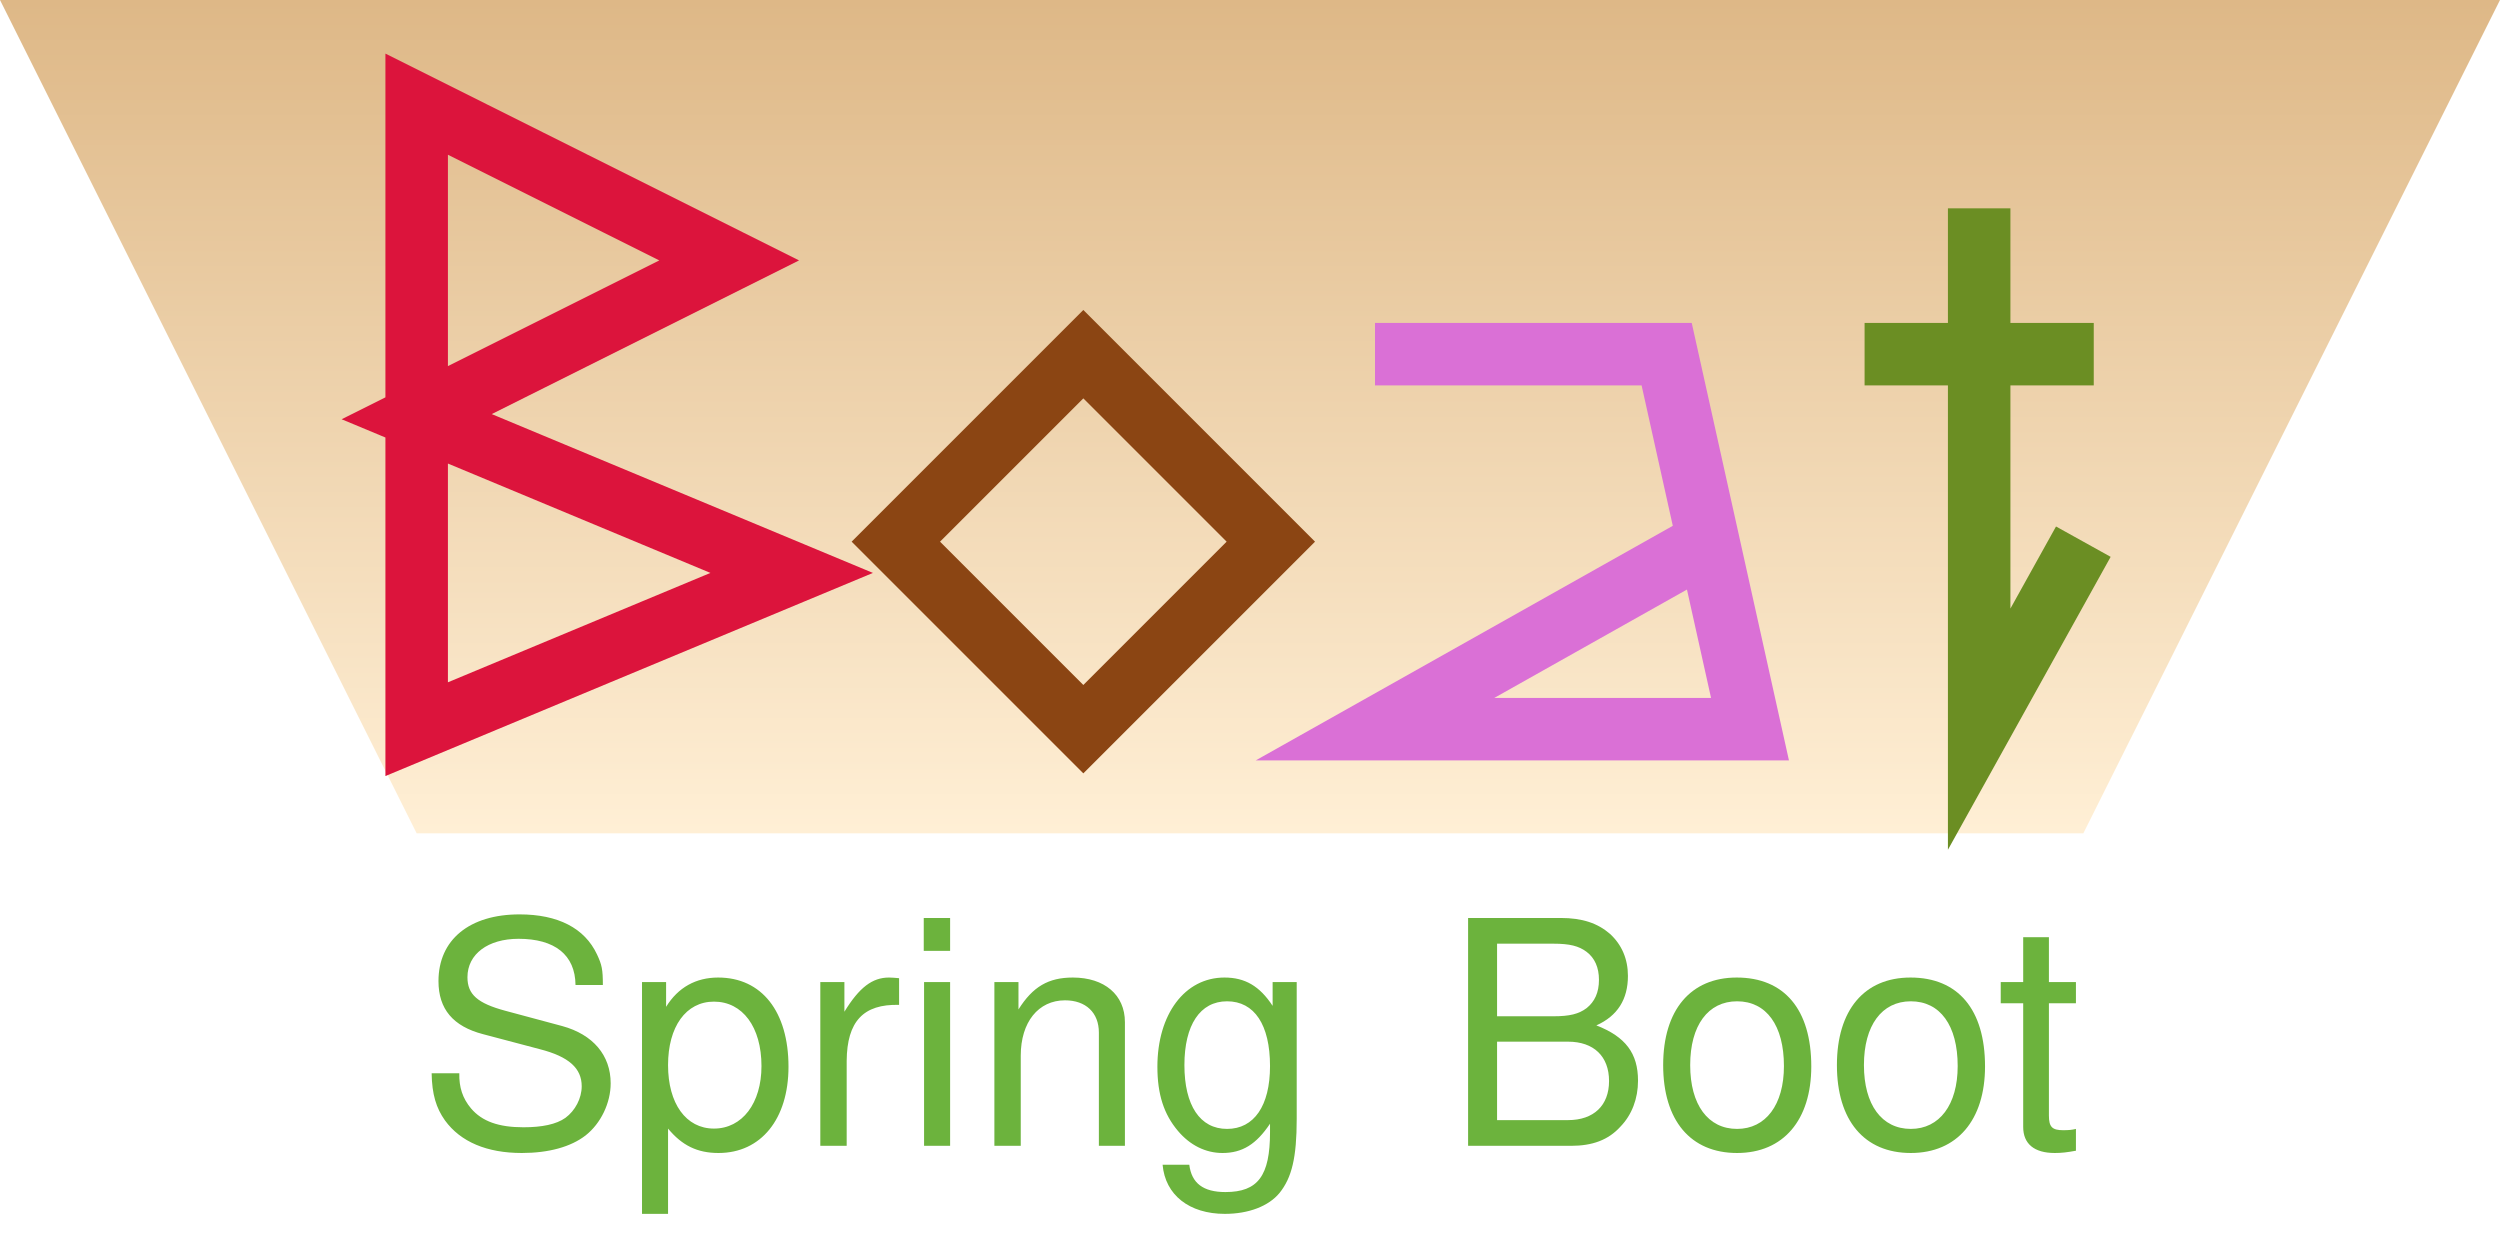
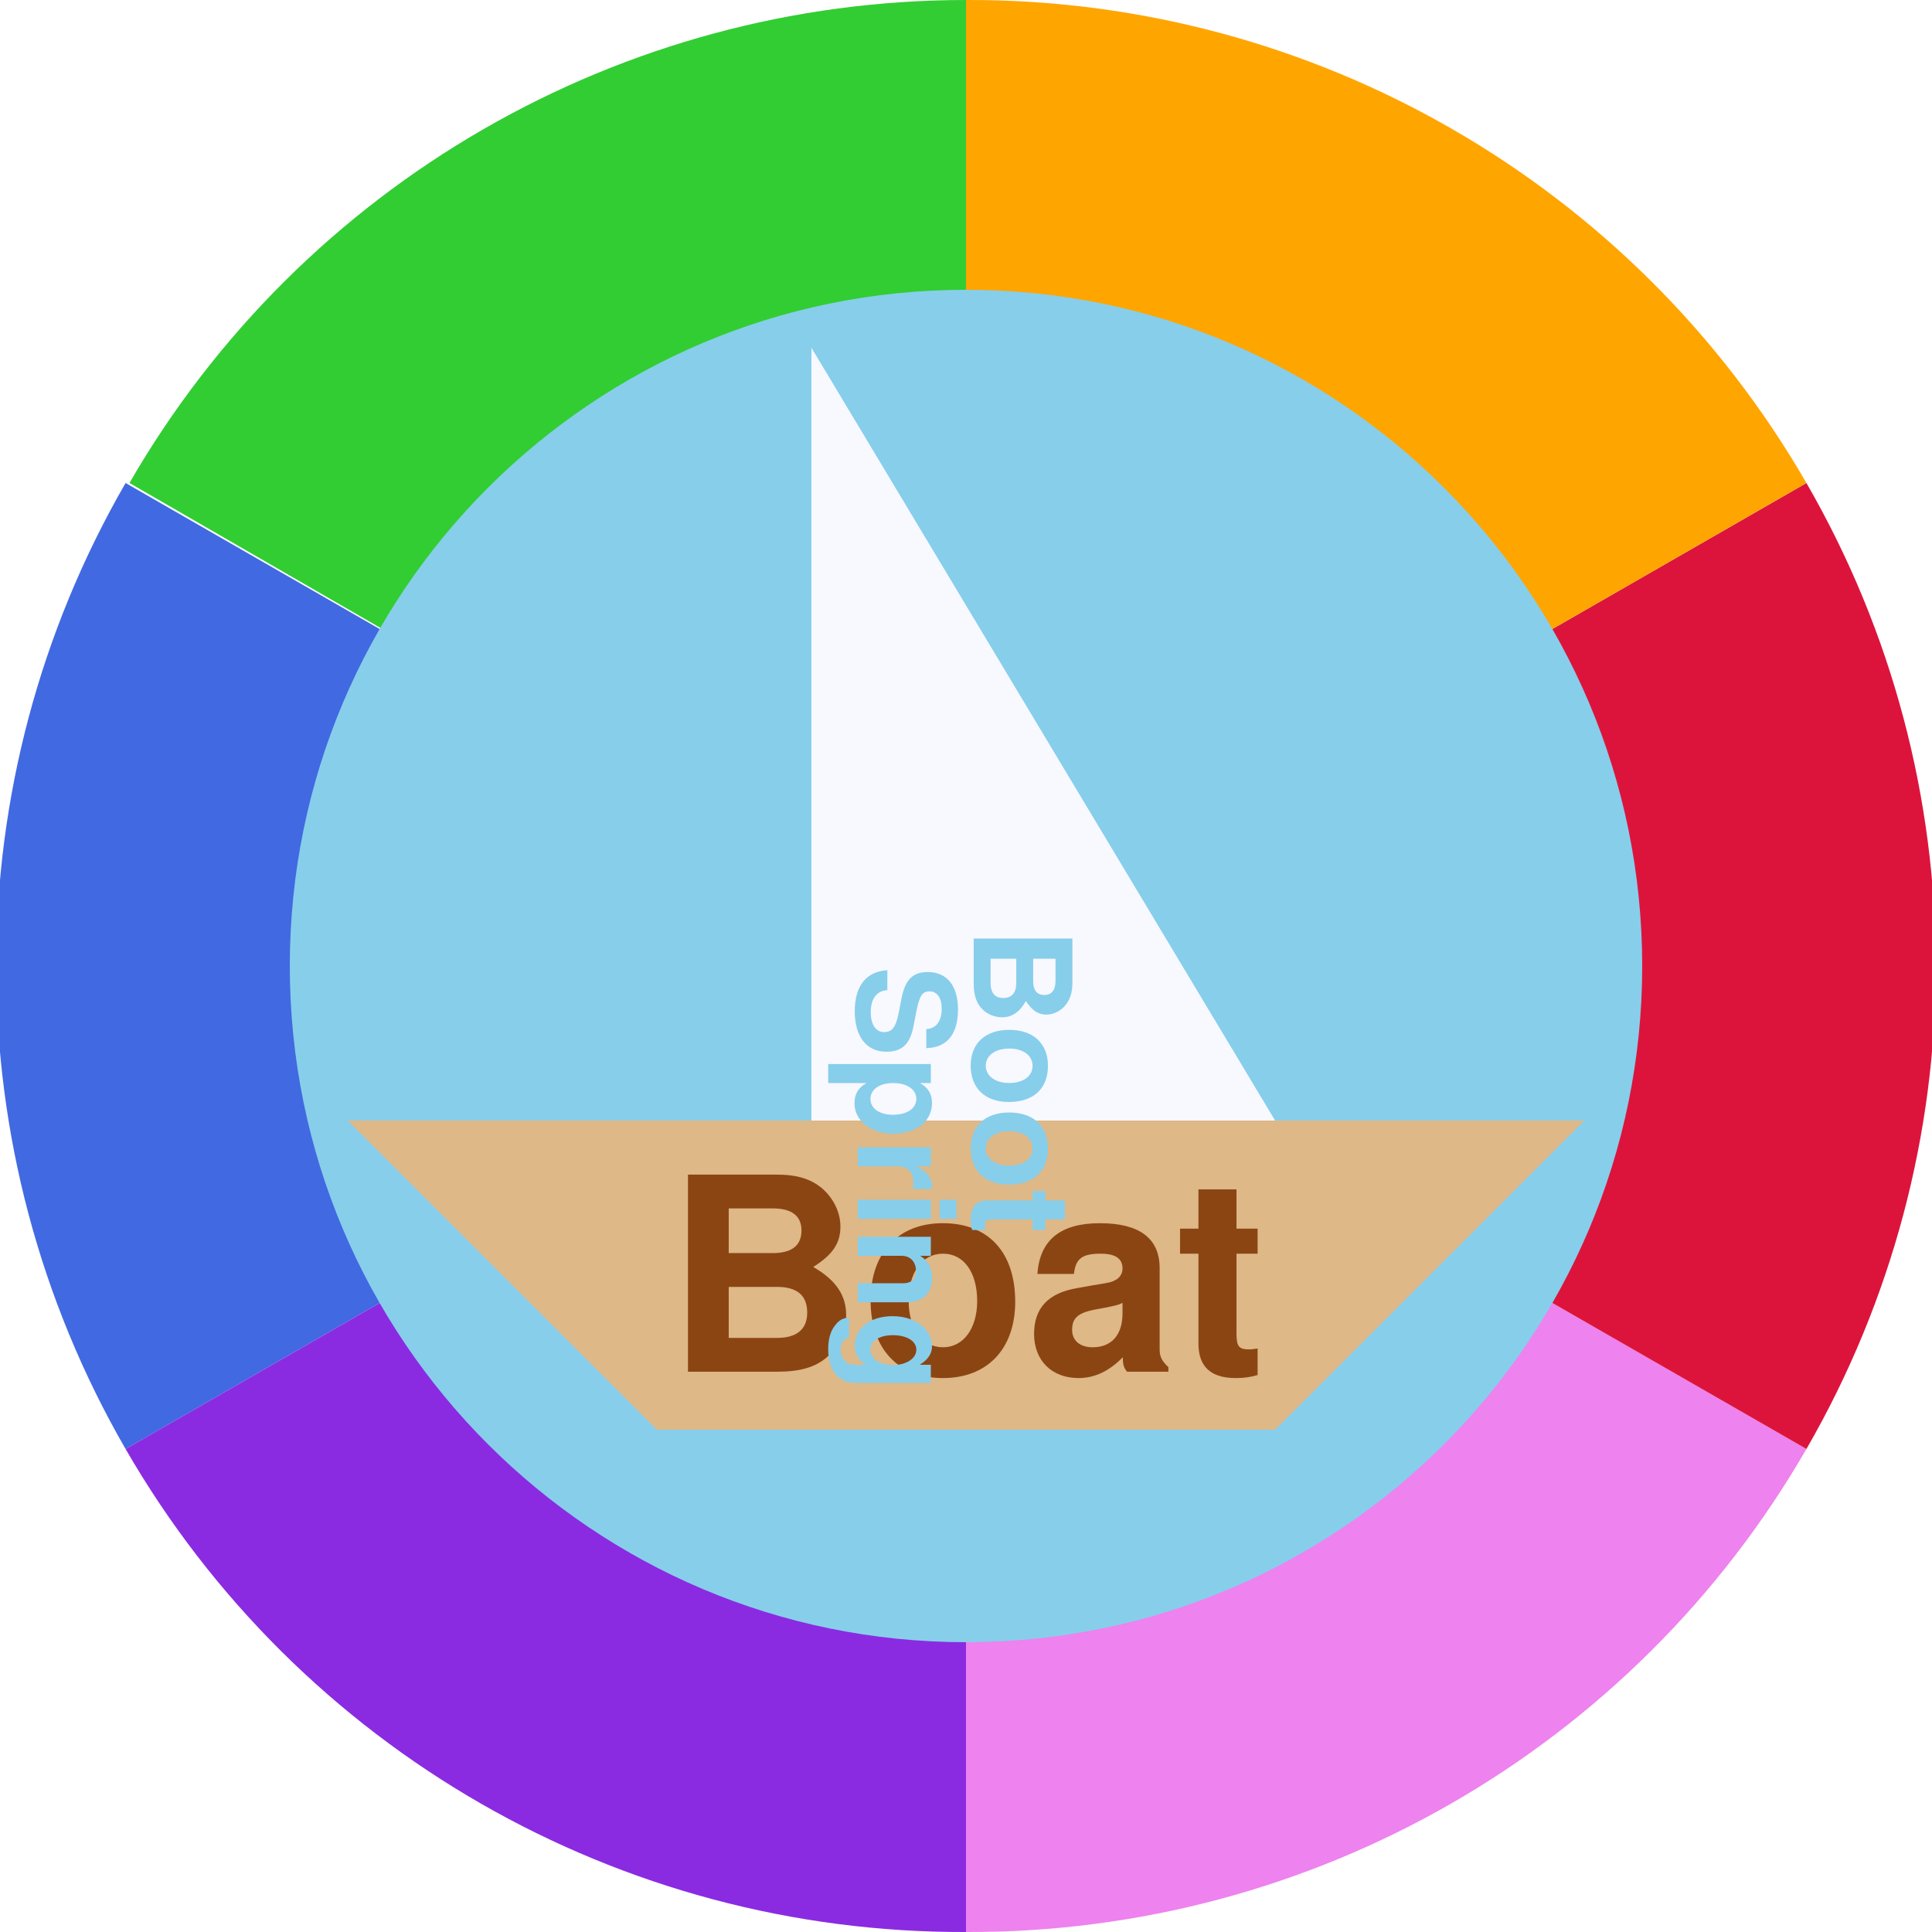
- <svg xmlns="http://www.w3.org/2000/svg" width="120" height="60">
-   <g>
-     <g id="group-boat" fill="url(#color-boat)">
-       <path id="element-boat" d="M0,0 l120,0 l-20,40 l-80,0 z" />
-       <g id="group-boat-chars" stroke-width="3" stroke-miterlimit="100" fill="none">
-         <path id="element-B" d="M29,35 m-9,-30 l15,7.5 l-15,7.5 l18,7.5 l-18,7.5 z" stroke="Crimson" />
-         <path id="element-o" d="M52,35 m-9,-9 l9,-9 l9,9 l-9,9 z" stroke="SaddleBrown" />
-         <path id="element-a" d="M75,35 m-9,-18 l14,0 l4,18 l-18,0 l16,-9" stroke="Orchid" />
-         <path id="element-t" d="M94.5,35 m-5,-18 l11,0 m-5.5,-7 l0,25 l5,-9" stroke="OliveDrab" />
-       </g>
-     </g>
-     <g id="group-spring" font-family="Helvetica, Arial, sans-serif" font-size="15" fill="#6CB33D">
-       <text id="element-spring" x="20" y="55" text-anchor="start">
-         Spring
-       </text>
-       <text id="element-boot" x="100" y="55" text-anchor="end">
-         Boot
-       </text>
-     </g>
+ <svg xmlns="http://www.w3.org/2000/svg" width="100" height="100">
+   <g id="group-color" stroke="none" stroke-width="none">
+     <path id="element-color-1" d="M50,50 m0,-50 a50,50,1,0,0,-43.3,25 L50,50 z" fill="LimeGreen" />
+     <path id="element-color-2" d="M50,50 m-43.5,-25 a50,50,1,0,0,0,50 L50,50 z" fill="RoyalBlue" />
+     <path id="element-color-3" d="M50,50 m-43.5,25 a50,50,1,0,0,43.5,25 L50,50 z" fill="BlueViolet" />
+     <path id="element-color-4" d="M50,50 m0,50 a50,50,1,0,0,43.5,-25 L50,50 z" fill="Violet" />
+     <path id="element-color-5" d="M50,50 m43.5,25 a50,50,1,0,0,0,-50 L50,50 z" fill="Crimson" />
+     <path id="element-color-6" d="M50,50 m43.5,-25 a50,50,1,0,0,-43.5,-25 L50,50 z" fill="Orange" />
+     <circle cx="50" cy="50" r="35" fill="SkyBlue" />
+     <path id="element-boat" d="M50,50 m-32,8 l64,0 l-16,16 l-32,0 z" fill="BurlyWood" />
+     <path id="element-sail" d="M50,50 m-8,-32 l24,40 l-24,0 z" fill="GhostWhite" />
  </g>
-   <defs>
-     <linearGradient id="color-boat" x1="0%" y1="0%" x2="0%" y2="100%">
-       <stop offset="0%" stop-color="BurlyWood" />
-       <stop offset="100%" stop-color="PapayaWhip" />
-     </linearGradient>
-   </defs>
+   <g id="group-text" font-family="Helvetica, Arial, sans-serif" font-weight="bold">
+     <text id="element-boat" x="50" y="71" text-anchor="middle" font-size="14" fill="SaddleBrown">
+       Boat
+     </text>
+     <text id="element-spring" x="46" y="57" text-anchor="end" font-size="7" writing-mode="tb" fill="SkyBlue">
+       Spring
+     </text>
+     <text id="element-boot" x="52" y="55" text-anchor="end" font-size="7" writing-mode="tb" fill="SkyBlue">
+       Boot
+     </text>
+   </g>
</svg>
